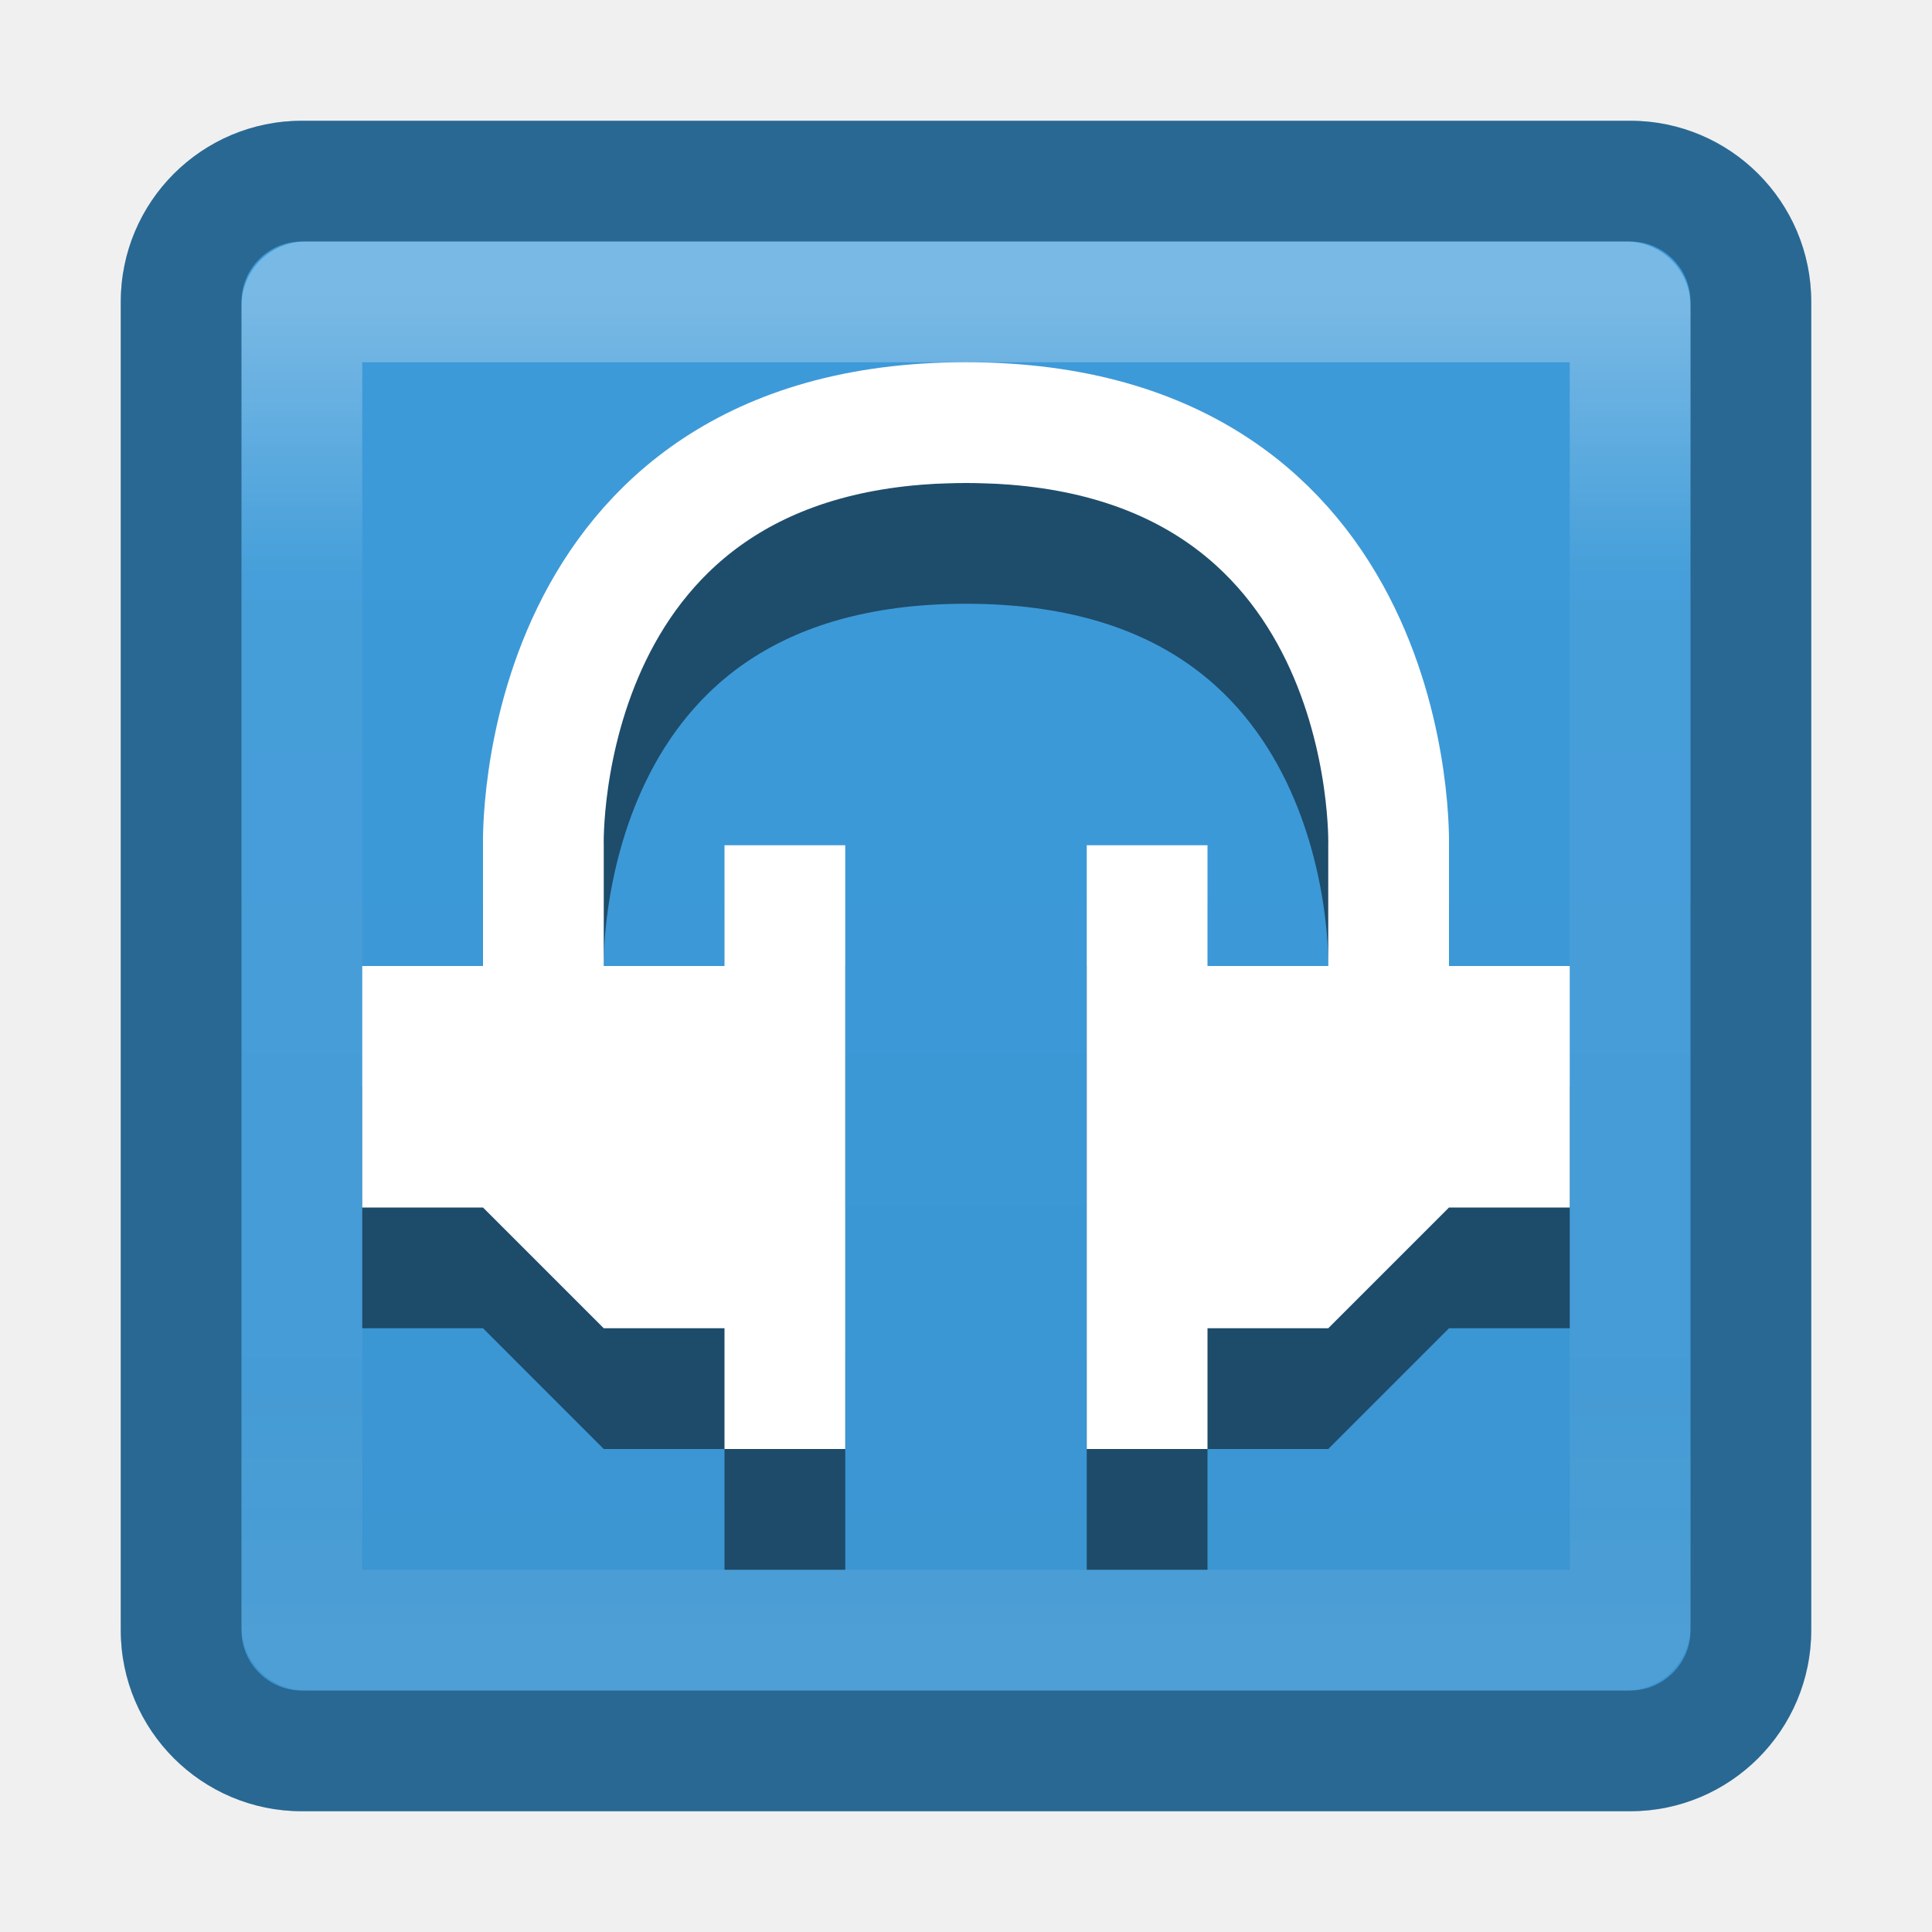
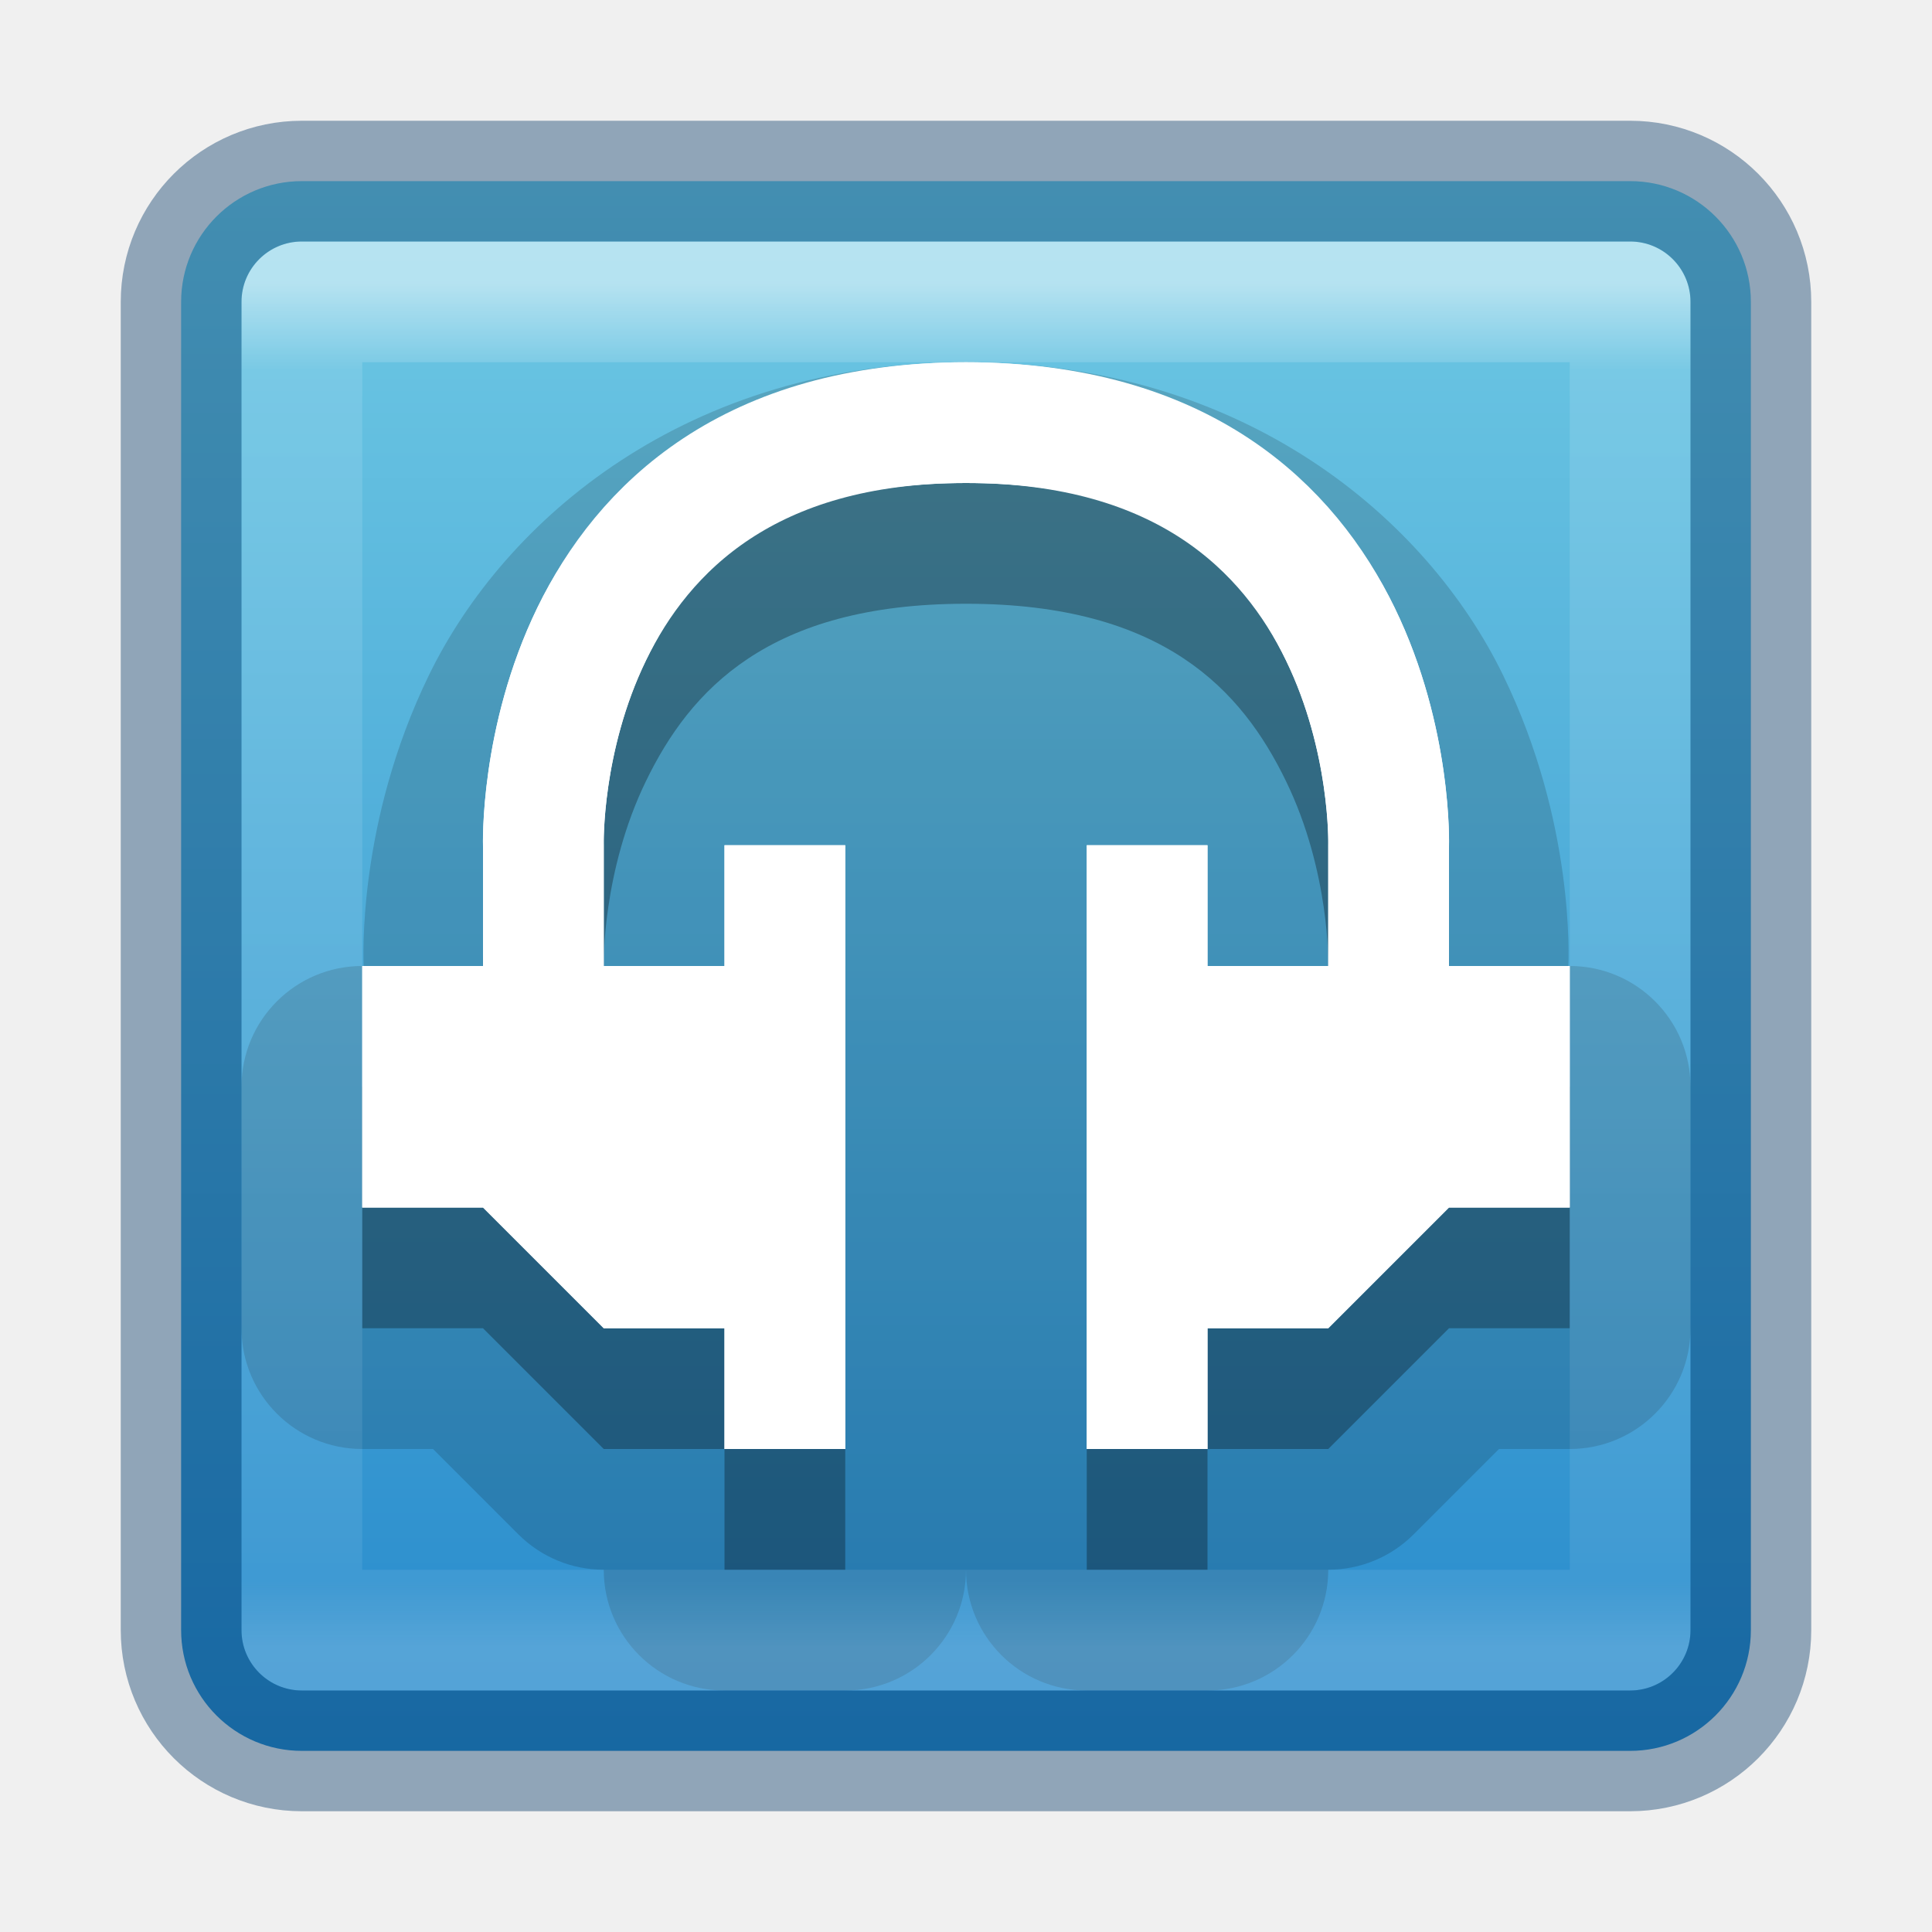
- <svg xmlns="http://www.w3.org/2000/svg" xmlns:xlink="http://www.w3.org/1999/xlink" width="16" height="16" viewBox="0 0 16 16" id="svg4166" version="1.1">
-   <defs id="defs4168">
-     <linearGradient id="linearGradient4191">
-       <stop style="stop-color:#000000;stop-opacity:0" offset="0" id="stop4193" />
-       <stop style="stop-color:#000000;stop-opacity:0.039" offset="1" id="stop4195" />
+ <svg xmlns="http://www.w3.org/2000/svg" xmlns:xlink="http://www.w3.org/1999/xlink" width="16" height="16" version="1.1">
+   <defs>
+     <linearGradient id="linearGradient4224" x1="24" x2="24" y1="5" y2="43" gradientTransform="matrix(0.2972973,0,0,0.2972973,0.8648697,0.8648673)" gradientUnits="userSpaceOnUse" xlink:href="#linearGradient3924-4-8" />
+     <linearGradient id="linearGradient3924-4-8">
+       <stop offset="0" style="stop-color:#ffffff;stop-opacity:1" />
+       <stop offset=".063" style="stop-color:#ffffff;stop-opacity:0.235" />
+       <stop offset=".951" style="stop-color:#ffffff;stop-opacity:0.157" />
+       <stop offset="1" style="stop-color:#ffffff;stop-opacity:0.392" />
    </linearGradient>
-     <linearGradient id="linearGradient4202">
-       <stop offset="0" id="stop4204" style="stop-color:#ffffff;stop-opacity:0.1" />
-       <stop id="stop4187" offset="0.2" style="stop-color:#ffffff;stop-opacity:0.05" />
-       <stop id="stop4185" offset="0.8" style="stop-color:#ffffff;stop-opacity:0.05" />
-       <stop offset="1" id="stop4206" style="stop-color:#ffffff;stop-opacity:0.3" />
+     <linearGradient id="linearGradient4256">
+       <stop offset="0" style="stop-color:#278acc;stop-opacity:1" />
+       <stop offset="1" style="stop-color:#72cce5;stop-opacity:1" />
    </linearGradient>
-     <filter style="color-interpolation-filters:sRGB" id="filter4190">
-       <feFlood flood-opacity="0.498" flood-color="rgb(0,0,0)" result="flood" id="feFlood4192" />
-       <feComposite in="flood" in2="SourceGraphic" operator="in" result="composite1" id="feComposite4194" />
-       <feGaussianBlur in="composite1" stdDeviation="1" result="blur" id="feGaussianBlur4196" />
-       <feOffset dx="1.38778e-16" dy="1" result="offset" id="feOffset4198" />
-       <feComposite in="SourceGraphic" in2="offset" operator="over" result="composite2" id="feComposite4200" />
-     </filter>
-     <linearGradient xlink:href="#linearGradient4202" id="linearGradient4208" x1="16" y1="1049" x2="16" y2="1024" gradientUnits="userSpaceOnUse" gradientTransform="matrix(0.4430769,0,0,0.443077,1.170769,585.2125)" />
-     <filter style="color-interpolation-filters:sRGB" id="filter4181">
-       <feFlood flood-opacity="0.498" flood-color="rgb(0,0,0)" result="flood" id="feFlood4183" />
-       <feComposite in="flood" in2="SourceGraphic" operator="in" result="composite1" id="feComposite4185" />
-       <feGaussianBlur in="composite1" stdDeviation="1" result="blur" id="feGaussianBlur4187" />
-       <feOffset dx="1.38778e-16" dy="1" result="offset" id="feOffset4189" />
-       <feComposite in="SourceGraphic" in2="offset" operator="over" result="composite2" id="feComposite4191" />
-     </filter>
-     <radialGradient xlink:href="#linearGradient4173" id="radialGradient4179" cx="16" cy="-2.8" fx="16" fy="-2.8" r="14" gradientTransform="matrix(0.9285714,0,0,0.7142857,1.14286,5)" gradientUnits="userSpaceOnUse" />
-     <linearGradient id="linearGradient4173">
-       <stop style="stop-color:#ffffff;stop-opacity:0.267" offset="0" id="stop4175" />
-       <stop style="stop-color:#ffffff;stop-opacity:0" offset="1" id="stop4177" />
-     </linearGradient>
-     <linearGradient xlink:href="#linearGradient4191" id="linearGradient4197" x1="16" y1="1024" x2="16" y2="1049" gradientUnits="userSpaceOnUse" gradientTransform="matrix(0.5,0,0,0.5,1.1428572e-8,526.1811)" />
+     <linearGradient id="linearGradient4221" x1="8" x2="8" y1="14.468" y2="1" gradientUnits="userSpaceOnUse" xlink:href="#linearGradient4256" />
  </defs>
-   <g id="layer1" transform="translate(0,-1036.362)" style="opacity:1">
-     <rect style="opacity:1;fill:#3d9bda;fill-opacity:1;stroke:none;stroke-width:1;stroke-miterlimit:4;stroke-dasharray:none;stroke-opacity:0" id="rect4716" width="14" height="14" x="1" y="1037.362" rx="1.5" ry="1.5" />
-     <rect ry="1" rx="1" y="1037.862" x="1.5" height="13" width="13" id="rect4718" style="opacity:1;fill:none;fill-opacity:1;stroke:#000000;stroke-width:1;stroke-miterlimit:4;stroke-dasharray:none;stroke-opacity:0.33" />
-     <rect style="opacity:1;fill:none;fill-opacity:1;stroke:url(#linearGradient4208);stroke-width:1;stroke-miterlimit:4;stroke-dasharray:none;stroke-opacity:1" id="rect4728" width="11" height="11" x="2.5" y="1038.862" rx="0.031" ry="0.031" />
-     <rect ry="0.5" rx="0.5" y="1038.362" x="2" height="12" width="12" id="rect4189" style="opacity:1;fill:url(#linearGradient4197);fill-opacity:1;stroke:none;stroke-width:1;stroke-miterlimit:4;stroke-dasharray:none;stroke-opacity:1" />
-   </g>
-   <g id="layer2" style="display:inline;opacity:1" transform="translate(0,-16)">
-     <path id="path4188" d="m 3,25 0,2 1,0 1,1 1,0 0,1 1,0 0,-5 -1,0 8.01e-5,1 z" style="display:inline;opacity:0.5;fill:#000000;fill-opacity:1;fill-rule:evenodd;stroke:none;stroke-width:1;stroke-linecap:butt;stroke-linejoin:miter;stroke-miterlimit:4;stroke-dasharray:none;stroke-opacity:1" />
-     <path id="path4190" d="m 4.5,25 0,-1 c 0,0 -0.099,-3.5 3.5,-3.5 3.599,0 3.5,3.5 3.5,3.5 l 0,1" style="display:inline;opacity:0.5;fill:none;fill-rule:evenodd;stroke:#000000;stroke-width:1;stroke-linecap:round;stroke-linejoin:round;stroke-miterlimit:4;stroke-dasharray:none;stroke-opacity:1" />
-     <path style="display:inline;opacity:0.5;fill:#000000;fill-opacity:1;fill-rule:evenodd;stroke:none;stroke-width:1;stroke-linecap:butt;stroke-linejoin:miter;stroke-miterlimit:4;stroke-dasharray:none;stroke-opacity:1" d="m 13,25 0,2 -1,0 -1,1 -1,0 0,1 -1,0 0,-5 1,0 -8e-5,1 z" id="path4192" />
-     <path style="display:inline;opacity:1;fill:#ffffff;fill-opacity:1;fill-rule:evenodd;stroke:none;stroke-width:1;stroke-linecap:butt;stroke-linejoin:miter;stroke-miterlimit:4;stroke-dasharray:none;stroke-opacity:1" d="m 3,24 0,2 1,0 1,1 1,0 0,1 1,0 0,-5 -1,0 8.01e-5,1 z" id="path4283" />
-     <path style="display:inline;opacity:1;fill:none;fill-rule:evenodd;stroke:#ffffff;stroke-width:1;stroke-linecap:round;stroke-linejoin:round;stroke-miterlimit:4;stroke-dasharray:none;stroke-opacity:1" d="m 4.5,24 0,-1 c 0,0 -0.099,-3.5 3.5,-3.5 3.599,0 3.5,3.5 3.5,3.5 l 0,1" id="path4287" />
-     <path id="path4186" d="m 13,24 0,2 -1,0 -1,1 -1,0 0,1 -1,0 0,-5 1,0 -8e-5,1 z" style="display:inline;opacity:1;fill:#ffffff;fill-opacity:1;fill-rule:evenodd;stroke:none;stroke-width:1;stroke-linecap:butt;stroke-linejoin:miter;stroke-miterlimit:4;stroke-dasharray:none;stroke-opacity:1" />
-   </g>
-   <g id="layer3" style="display:none" transform="translate(0,-16)">
-     <rect style="fill:url(#radialGradient4179);fill-opacity:1;fill-rule:evenodd;stroke:none;stroke-width:1px;stroke-linecap:butt;stroke-linejoin:miter;stroke-opacity:1" id="rect3371" width="26" height="10" x="3" y="3" rx="2" ry="2" />
-   </g>
+   <rect width="13" height="13" x="1.5" y="1.5" rx="1" ry="1" style="color:#000000;display:inline;overflow:visible;visibility:visible;fill:url(#linearGradient4221);fill-opacity:1;fill-rule:nonzero;stroke:none;stroke-width:1;marker:none;enable-background:accumulate" />
+   <path d="M 8,3 C 5.688,3 4.178,4.303 3.551,5.594 2.956,6.817 3.01,7.953 3.012,8 L 3,8 A 1,1 0 0 0 2,9 l 0,2 a 1,1 0 0 0 1,1 l 0.586,0 0.707,0.707 A 1,1 0 0 0 5,13 1,1 0 0 0 6,14 l 1,0 a 1,1 0 0 0 1,-1 1,1 0 0 0 1,1 l 1,0 a 1,1 0 0 0 1,-1 1,1 0 0 0 0.707,-0.293 L 12.414,12 13,12 a 1,1 0 0 0 1,-1 L 14,9 A 1,1 0 0 0 13,8 L 12.988,8 C 12.99,7.953 13.044,6.817 12.449,5.594 11.822,4.303 10.312,3 8,3 Z" style="color:#000000;font-style:normal;font-variant:normal;font-weight:normal;font-stretch:normal;font-size:medium;line-height:normal;font-family:sans-serif;text-indent:0;text-align:start;text-decoration:none;text-decoration-line:none;text-decoration-style:solid;text-decoration-color:#000000;letter-spacing:normal;word-spacing:normal;text-transform:none;direction:ltr;block-progression:tb;writing-mode:lr-tb;baseline-shift:baseline;text-anchor:start;white-space:normal;clip-rule:nonzero;display:inline;overflow:visible;visibility:visible;opacity:0.15;isolation:auto;mix-blend-mode:normal;color-interpolation:sRGB;color-interpolation-filters:linearRGB;solid-color:#000000;solid-opacity:1;fill:#000000;fill-opacity:1;fill-rule:evenodd;stroke:none;stroke-width:2;stroke-linecap:round;stroke-linejoin:round;stroke-miterlimit:4;stroke-dasharray:none;stroke-dashoffset:0;stroke-opacity:1;color-rendering:auto;image-rendering:auto;shape-rendering:auto;text-rendering:auto;enable-background:accumulate" />
+   <path style="display:inline;opacity:0.3;fill:#000000;fill-opacity:1;fill-rule:evenodd;stroke:none;stroke-width:1;stroke-linecap:butt;stroke-linejoin:miter;stroke-miterlimit:4;stroke-dasharray:none;stroke-opacity:1" d="M 8,4 C 6.038,4 4.937,5.032 4.451,6.031 3.965,7.031 4,8.014 4,8.014 L 4,9 3,9 l 0,2 1,0 1,1 1,0 0,1 1,0 L 7,8 6,8 6,9 5,9 5,8 A 0.5,0.5 0 0 0 5,7.986 c 0,0 -0.015,-0.767 0.35,-1.518 C 5.714,5.718 6.363,5 8,5 9.637,5 10.286,5.718 10.65,6.469 11.015,7.219 11,7.986 11,7.986 A 0.5,0.5 0 0 0 11,8 l 0,1 -1,0 0,-1 -1,0 0,5 1,0 0,-1 1,0 1,-1 1,0 0,-2 -1,0 0,-0.986 c 0,0 0.035,-0.983 -0.451,-1.982 C 11.063,5.032 9.962,4 8,4 Z" />
+   <rect width="11" height="11" x="2.5" y="2.5" style="opacity:0.5;fill:none;stroke:url(#linearGradient4224);stroke-width:1;stroke-linecap:round;stroke-linejoin:round;stroke-miterlimit:4;stroke-dasharray:none;stroke-dashoffset:0;stroke-opacity:1" />
+   <rect width="13" height="13" x="1.5" y="1.5" rx="1" ry="1" style="color:#000000;display:inline;overflow:visible;visibility:visible;opacity:0.4;fill:none;stroke:#003464;stroke-width:1;stroke-linecap:round;stroke-linejoin:round;stroke-miterlimit:4;stroke-dasharray:none;stroke-dashoffset:0;stroke-opacity:1;marker:none;enable-background:accumulate" />
+   <path d="m 3,8 0,2 1,0 1,1 1,0 0,1 1,0 0,-5 -1,0 8.01e-5,1 z" style="display:inline;opacity:1;fill:#ffffff;fill-opacity:1;fill-rule:evenodd;stroke:none;stroke-width:1;stroke-linecap:butt;stroke-linejoin:miter;stroke-miterlimit:4;stroke-dasharray:none;stroke-opacity:1" />
+   <path d="m 4.5,8 0,-1 C 4.5,7 4.401,3.5 8,3.5 11.599,3.5 11.5,7 11.5,7 l 0,1" style="display:inline;opacity:1;fill:none;fill-rule:evenodd;stroke:#ffffff;stroke-width:1;stroke-linecap:round;stroke-linejoin:round;stroke-miterlimit:4;stroke-dasharray:none;stroke-opacity:1" />
+   <path style="display:inline;opacity:1;fill:#ffffff;fill-opacity:1;fill-rule:evenodd;stroke:none;stroke-width:1;stroke-linecap:butt;stroke-linejoin:miter;stroke-miterlimit:4;stroke-dasharray:none;stroke-opacity:1" d="m 13,8 0,2 -1,0 -1,1 -1,0 0,1 -1,0 0,-5 1,0 -8e-5,1 z" />
+   <path d="M 8,3 C 6.038,3 4.937,4.032 4.451,5.031 3.965,6.031 4,7.014 4,7.014 L 4,8 3,8 l 0,2 1,0 1,1 1,0 0,1 1,0 L 7,7 6,7 6,8 5,8 5,7 A 0.5,0.5 0 0 0 5,6.986 c 0,0 -0.015,-0.767 0.35,-1.518 C 5.714,4.718 6.363,4 8,4 9.637,4 10.286,4.718 10.65,5.469 11.015,6.219 11,6.986 11,6.986 A 0.5,0.5 0 0 0 11,7 l 0,1 -1,0 0,-1 -1,0 0,5 1,0 0,-1 1,0 1,-1 1,0 0,-2 -1,0 0,-0.986 c 0,0 0.035,-0.983 -0.451,-1.982 C 11.063,4.032 9.962,3 8,3 Z" style="display:inline;opacity:1;fill:#ffffff;fill-opacity:1;fill-rule:evenodd;stroke:none;stroke-width:1;stroke-linecap:butt;stroke-linejoin:miter;stroke-miterlimit:4;stroke-dasharray:none;stroke-opacity:1" />
</svg>
